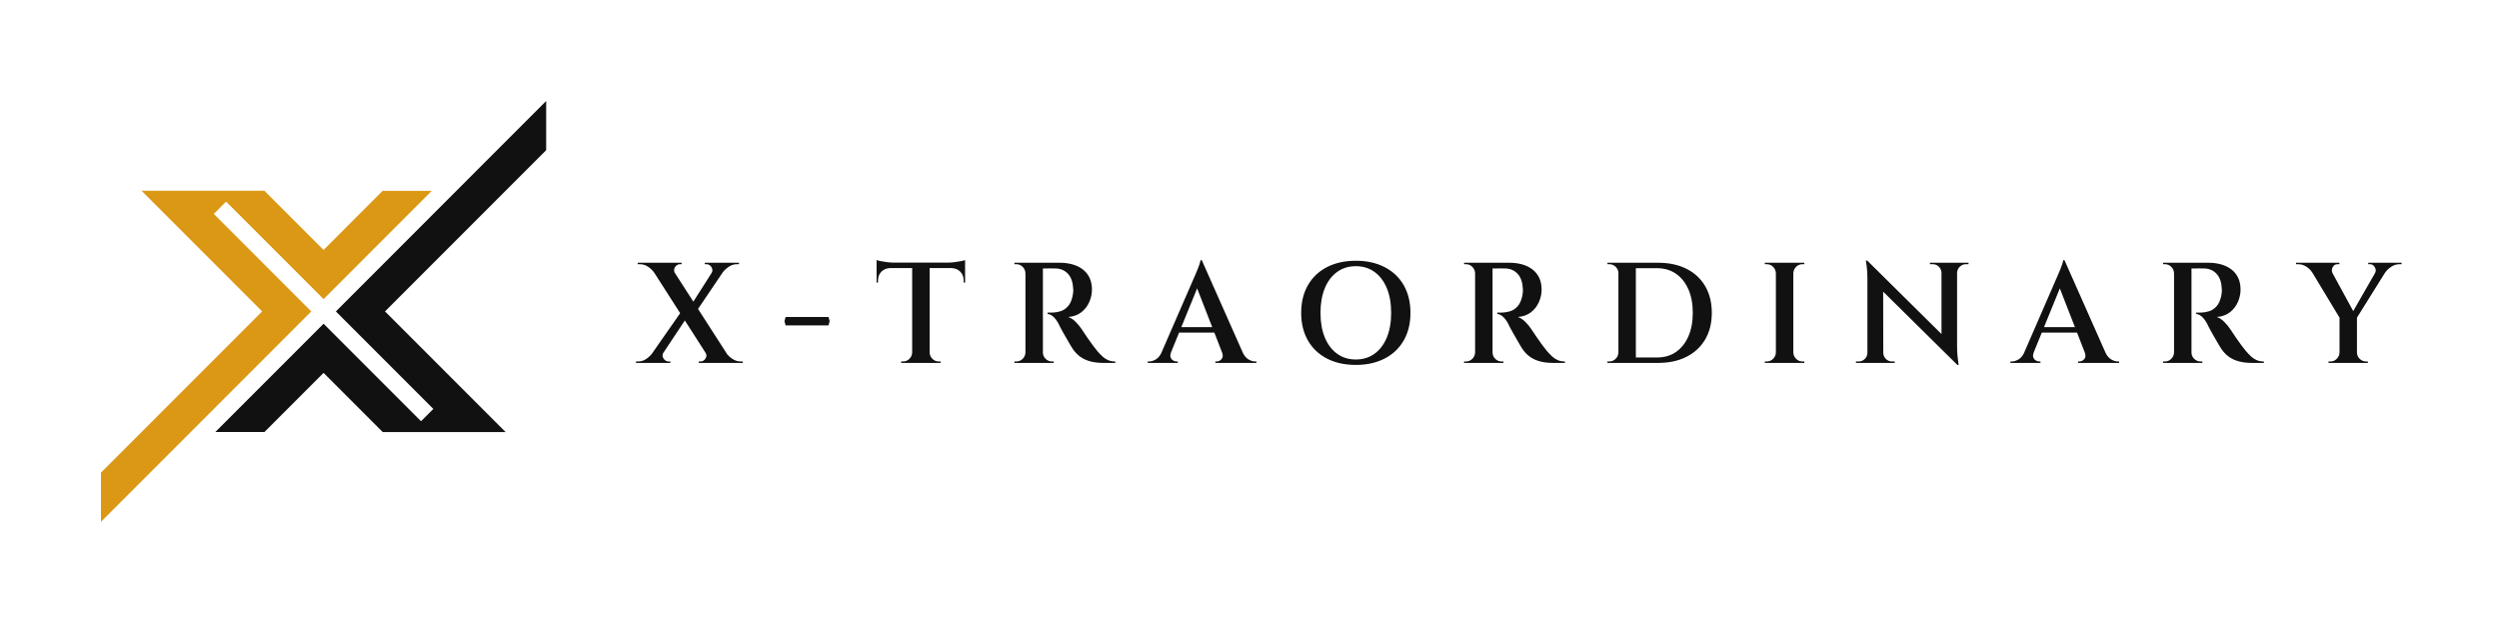
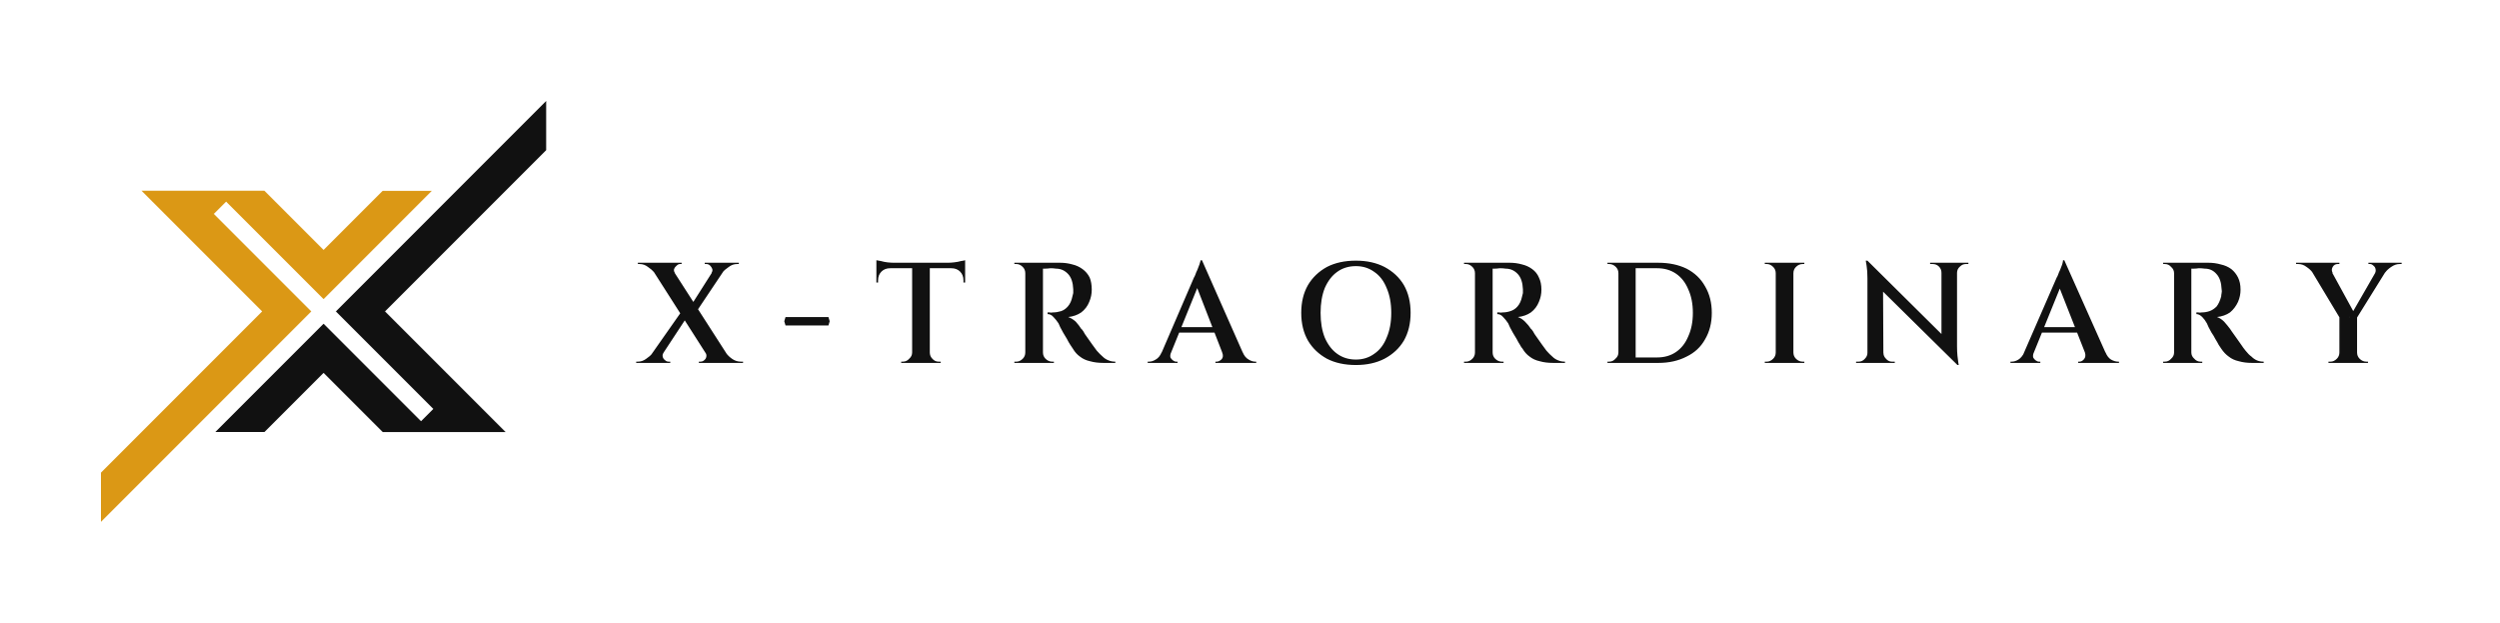
<svg xmlns="http://www.w3.org/2000/svg" viewBox="0 0 594.08 148.00" width="594.08" height="148.00">
  <g transform="translate(24.00,24.00) scale(0.6356) translate(-16.74,-21.33)">
    <path d="M63.55 58.95L58.95 63.55L95.4 100L16.74 178.67L16.74 160.28L77.02 100L31.91 54.89L77.87 54.89L100 77.02L122.1 54.92L140.48 54.92L100 95.4Z" fill="#DB9815" />
    <path d="M136.45 141.05L141.05 136.45L104.6 100L183.26 21.33L183.26 39.72L122.98 100L168.09 145.11L122.13 145.11L100 122.98L77.9 145.08L59.52 145.08L100 104.6Z" fill="#111111" />
  </g>
-   <path transform="translate(151.84,86.24)" d="M7.038 -23.8 22.338 -0.034H17.408L2.176 -23.8ZM5.882 -2.448Q5.576 -1.972 5.712 -1.479Q5.848 -0.986 6.239 -0.663Q6.63 -0.34 7.072 -0.34Q7.072 -0.34 7.293 -0.34Q7.514 -0.34 7.514 -0.34V0.0H-0.646V-0.34H-0.17Q0.918 -0.34 1.802 -0.952Q2.686 -1.564 3.264 -2.346ZM10.268 -12.41 11.628 -11.084 4.284 -0.034H1.632ZM15.878 -2.448 20.842 -2.312Q21.386 -1.53 22.304 -0.935Q23.222 -0.34 24.276 -0.34H24.752V0.0H14.28V-0.34Q14.28 -0.34 14.484 -0.34Q14.688 -0.34 14.688 -0.34Q15.402 -0.34 15.861 -1.02Q16.32 -1.7 15.878 -2.448ZM10.2 -23.8V-23.46Q10.2 -23.46 9.996 -23.46Q9.792 -23.46 9.792 -23.46Q9.35 -23.46 8.959 -23.137Q8.568 -22.814 8.449 -22.321Q8.33 -21.828 8.602 -21.352L3.672 -21.454Q3.128 -22.236 2.227 -22.848Q1.326 -23.46 0.238 -23.46H-0.238V-23.8ZM21.522 -23.8 13.362 -11.73 12.07 -13.124 18.87 -23.8ZM23.834 -23.8V-23.46H23.358Q22.304 -23.46 21.403 -22.848Q20.502 -22.236 19.924 -21.454L17.306 -21.352Q17.612 -21.828 17.476 -22.321Q17.34 -22.814 16.966 -23.137Q16.592 -23.46 16.116 -23.46Q16.116 -23.46 15.912 -23.46Q15.708 -23.46 15.708 -23.46V-23.8ZM34.918 -10.914H45.118L45.39 -9.928L45.118 -8.908H34.918L34.646 -9.928ZM69.156 -23.698V0.0H65.008V-23.698ZM77.588 -23.834V-22.542H56.542V-23.834ZM77.588 -22.644V-19.074L77.248 -19.108V-19.55Q77.248 -20.876 76.432 -21.692Q75.616 -22.508 74.29 -22.542V-22.644ZM77.588 -24.446V-23.46L73.44 -23.834Q74.188 -23.834 75.021 -23.936Q75.854 -24.038 76.568 -24.174Q77.282 -24.31 77.588 -24.446ZM65.11 -2.482V0.0H62.39V-0.34Q62.39 -0.34 62.611 -0.34Q62.832 -0.34 62.832 -0.34Q63.716 -0.34 64.345 -0.969Q64.974 -1.598 65.008 -2.482ZM69.054 -2.482H69.156Q69.19 -1.598 69.819 -0.969Q70.448 -0.34 71.332 -0.34Q71.332 -0.34 71.553 -0.34Q71.774 -0.34 71.774 -0.34V0.0H69.054ZM59.84 -22.644V-22.542Q58.514 -22.508 57.698 -21.692Q56.882 -20.876 56.882 -19.55V-19.108L56.542 -19.074V-22.644ZM56.542 -24.446Q56.882 -24.31 57.579 -24.174Q58.276 -24.038 59.126 -23.936Q59.976 -23.834 60.69 -23.834L56.542 -23.46ZM95.642 -23.8H100.164Q101.694 -23.8 103.071 -23.426Q104.448 -23.052 105.502 -22.27Q106.556 -21.488 107.151 -20.281Q107.746 -19.074 107.746 -17.408Q107.746 -15.912 107.1 -14.45Q106.454 -12.988 105.196 -12.019Q103.938 -11.05 102.102 -10.914Q103.02 -10.608 103.853 -9.775Q104.686 -8.942 105.23 -8.126Q105.264 -8.092 105.655 -7.497Q106.046 -6.902 106.624 -6.052Q107.202 -5.202 107.831 -4.352Q108.46 -3.502 108.936 -2.924Q109.684 -2.04 110.313 -1.479Q110.942 -0.918 111.656 -0.629Q112.37 -0.34 113.288 -0.34V0.0H110.466Q108.698 0.0 107.321 -0.374Q105.944 -0.748 104.924 -1.496Q103.904 -2.244 103.156 -3.366Q102.952 -3.672 102.578 -4.301Q102.204 -4.93 101.762 -5.712Q101.32 -6.494 100.895 -7.225Q100.47 -7.956 100.181 -8.534Q99.892 -9.112 99.79 -9.35Q99.246 -10.336 98.6 -10.948Q97.954 -11.56 97.206 -11.628V-11.968Q97.274 -11.968 97.648 -11.951Q98.022 -11.934 98.498 -11.968Q99.416 -12.002 100.351 -12.308Q101.286 -12.614 102.034 -13.447Q102.782 -14.28 103.122 -15.776Q103.19 -16.082 103.258 -16.558Q103.326 -17.034 103.292 -17.544Q103.19 -19.924 102.068 -21.148Q100.946 -22.372 99.212 -22.44Q98.566 -22.474 97.852 -22.457Q97.138 -22.44 96.611 -22.44Q96.084 -22.44 95.982 -22.44Q95.982 -22.474 95.897 -22.814Q95.812 -23.154 95.727 -23.477Q95.642 -23.8 95.642 -23.8ZM96.084 -23.8V0.0H91.936V-23.8ZM92.038 -2.482V0.0H89.318V-0.34Q89.352 -0.34 89.539 -0.34Q89.726 -0.34 89.76 -0.34Q90.644 -0.34 91.273 -0.969Q91.902 -1.598 91.936 -2.482ZM92.038 -21.318H91.936Q91.902 -22.202 91.273 -22.831Q90.644 -23.46 89.76 -23.46Q89.726 -23.46 89.539 -23.46Q89.352 -23.46 89.318 -23.46V-23.8H92.038ZM95.982 -2.482H96.084Q96.084 -1.598 96.73 -0.969Q97.376 -0.34 98.26 -0.34Q98.294 -0.34 98.481 -0.34Q98.668 -0.34 98.668 -0.34V0.0H95.982ZM133.858 -24.412 144.602 -0.204H139.57L132.26 -18.972ZM126.548 -2.482Q126.276 -1.802 126.446 -1.326Q126.616 -0.85 127.024 -0.595Q127.432 -0.34 127.84 -0.34H128.146V0.0H121.006V-0.34Q121.006 -0.34 121.159 -0.34Q121.312 -0.34 121.312 -0.34Q122.094 -0.34 122.927 -0.833Q123.76 -1.326 124.304 -2.482ZM133.858 -24.412 134.028 -20.842 125.562 -0.102H123.25L132.022 -20.264Q132.09 -20.4 132.311 -20.927Q132.532 -21.454 132.821 -22.134Q133.11 -22.814 133.314 -23.443Q133.518 -24.072 133.552 -24.412ZM137.836 -8.5V-7.208H127.602V-8.5ZM138.686 -2.482H143.582Q144.126 -1.326 144.959 -0.833Q145.792 -0.34 146.574 -0.34Q146.574 -0.34 146.71 -0.34Q146.846 -0.34 146.846 -0.34V0.0H137.088V-0.34H137.394Q138.04 -0.34 138.55 -0.901Q139.06 -1.462 138.686 -2.482ZM170.476 -24.276Q174.386 -24.276 177.327 -22.763Q180.268 -21.25 181.866 -18.462Q183.464 -15.674 183.464 -11.9Q183.464 -8.126 181.866 -5.338Q180.268 -2.55 177.327 -1.037Q174.386 0.476 170.476 0.476Q166.532 0.476 163.608 -1.037Q160.684 -2.55 159.086 -5.338Q157.488 -8.126 157.488 -11.9Q157.488 -15.674 159.086 -18.462Q160.684 -21.25 163.608 -22.763Q166.532 -24.276 170.476 -24.276ZM170.476 -0.816Q173.026 -0.816 174.913 -2.176Q176.8 -3.536 177.837 -6.018Q178.874 -8.5 178.874 -11.9Q178.874 -15.3 177.837 -17.782Q176.8 -20.264 174.913 -21.624Q173.026 -22.984 170.476 -22.984Q167.926 -22.984 166.039 -21.624Q164.152 -20.264 163.115 -17.782Q162.078 -15.3 162.078 -11.9Q162.078 -8.5 163.115 -6.018Q164.152 -3.536 166.039 -2.176Q167.926 -0.816 170.476 -0.816ZM202.538 -23.8H207.06Q208.59 -23.8 209.967 -23.426Q211.344 -23.052 212.398 -22.27Q213.452 -21.488 214.047 -20.281Q214.642 -19.074 214.642 -17.408Q214.642 -15.912 213.996 -14.45Q213.35 -12.988 212.092 -12.019Q210.834 -11.05 208.998 -10.914Q209.916 -10.608 210.749 -9.775Q211.582 -8.942 212.126 -8.126Q212.16 -8.092 212.551 -7.497Q212.942 -6.902 213.52 -6.052Q214.098 -5.202 214.727 -4.352Q215.356 -3.502 215.832 -2.924Q216.58 -2.04 217.209 -1.479Q217.838 -0.918 218.552 -0.629Q219.266 -0.34 220.184 -0.34V0.0H217.362Q215.594 0.0 214.217 -0.374Q212.84 -0.748 211.82 -1.496Q210.8 -2.244 210.052 -3.366Q209.848 -3.672 209.474 -4.301Q209.1 -4.93 208.658 -5.712Q208.216 -6.494 207.791 -7.225Q207.366 -7.956 207.077 -8.534Q206.788 -9.112 206.686 -9.35Q206.142 -10.336 205.496 -10.948Q204.85 -11.56 204.102 -11.628V-11.968Q204.17 -11.968 204.544 -11.951Q204.918 -11.934 205.394 -11.968Q206.312 -12.002 207.247 -12.308Q208.182 -12.614 208.93 -13.447Q209.678 -14.28 210.018 -15.776Q210.086 -16.082 210.154 -16.558Q210.222 -17.034 210.188 -17.544Q210.086 -19.924 208.964 -21.148Q207.842 -22.372 206.108 -22.44Q205.462 -22.474 204.748 -22.457Q204.034 -22.44 203.507 -22.44Q202.98 -22.44 202.878 -22.44Q202.878 -22.474 202.793 -22.814Q202.708 -23.154 202.623 -23.477Q202.538 -23.8 202.538 -23.8ZM202.98 -23.8V0.0H198.832V-23.8ZM198.934 -2.482V0.0H196.214V-0.34Q196.248 -0.34 196.435 -0.34Q196.622 -0.34 196.656 -0.34Q197.54 -0.34 198.169 -0.969Q198.798 -1.598 198.832 -2.482ZM198.934 -21.318H198.832Q198.798 -22.202 198.169 -22.831Q197.54 -23.46 196.656 -23.46Q196.622 -23.46 196.435 -23.46Q196.248 -23.46 196.214 -23.46V-23.8H198.934ZM202.878 -2.482H202.98Q202.98 -1.598 203.626 -0.969Q204.272 -0.34 205.156 -0.34Q205.19 -0.34 205.377 -0.34Q205.564 -0.34 205.564 -0.34V0.0H202.878ZM242.352 -23.8Q246.228 -23.8 249.101 -22.355Q251.974 -20.91 253.538 -18.224Q255.102 -15.538 255.102 -11.9Q255.102 -8.262 253.538 -5.593Q251.974 -2.924 249.101 -1.462Q246.228 0.0 242.352 0.0H234.532L234.498 -1.292Q235.144 -1.292 236.113 -1.292Q237.082 -1.292 238.119 -1.292Q239.156 -1.292 240.057 -1.292Q240.958 -1.292 241.519 -1.292Q242.08 -1.292 242.08 -1.292Q244.698 -1.292 246.585 -2.601Q248.472 -3.91 249.526 -6.29Q250.58 -8.67 250.58 -11.9Q250.58 -15.13 249.526 -17.51Q248.472 -19.89 246.568 -21.199Q244.664 -22.508 242.08 -22.508Q242.08 -22.508 241.485 -22.508Q240.89 -22.508 239.955 -22.508Q239.02 -22.508 237.932 -22.508Q236.844 -22.508 235.841 -22.508Q234.838 -22.508 234.158 -22.508V-23.8ZM237.048 -23.8V0.0H232.9V-23.8ZM233.002 -2.482V0.0H230.282V-0.34Q230.282 -0.34 230.503 -0.34Q230.724 -0.34 230.724 -0.34Q231.608 -0.34 232.237 -0.969Q232.866 -1.598 232.9 -2.482ZM233.002 -21.318H232.9Q232.9 -22.202 232.254 -22.831Q231.608 -23.46 230.724 -23.46Q230.724 -23.46 230.52 -23.46Q230.316 -23.46 230.316 -23.46L230.282 -23.8H233.002ZM274.482 -23.8V0.0H270.334V-23.8ZM270.436 -2.482V0.0H267.716V-0.34Q267.716 -0.34 267.937 -0.34Q268.158 -0.34 268.158 -0.34Q269.042 -0.34 269.671 -0.969Q270.3 -1.598 270.334 -2.482ZM270.436 -21.318H270.334Q270.3 -22.202 269.671 -22.831Q269.042 -23.46 268.158 -23.46Q268.158 -23.46 267.937 -23.46Q267.716 -23.46 267.716 -23.46V-23.8H270.436ZM274.38 -2.482H274.482Q274.516 -1.598 275.145 -0.969Q275.774 -0.34 276.658 -0.34Q276.658 -0.34 276.862 -0.34Q277.066 -0.34 277.1 -0.34V0.0H274.38ZM274.38 -21.318V-23.8H277.1V-23.46Q277.066 -23.46 276.862 -23.46Q276.658 -23.46 276.658 -23.46Q275.774 -23.46 275.145 -22.831Q274.516 -22.202 274.482 -21.318ZM292.06 -24.31 313.106 -3.502 313.48 0.476 292.434 -20.298ZM292.196 -2.414V0.0H289.374V-0.34Q289.374 -0.34 289.68 -0.34Q289.986 -0.34 290.02 -0.34Q290.87 -0.34 291.482 -0.952Q292.094 -1.564 292.094 -2.414ZM295.868 -2.414Q295.868 -1.564 296.48 -0.952Q297.092 -0.34 297.942 -0.34Q297.976 -0.34 298.282 -0.34Q298.588 -0.34 298.588 -0.34V0.0H295.766V-2.414ZM292.06 -24.31 295.834 -20.196 295.868 0.0H292.094V-20.06Q292.094 -21.896 291.907 -23.103Q291.72 -24.31 291.72 -24.31ZM313.412 -23.8V-3.876Q313.412 -2.652 313.514 -1.666Q313.616 -0.68 313.701 -0.102Q313.786 0.476 313.786 0.476H313.48L309.706 -3.774V-23.8ZM316.132 -23.8V-23.46Q316.132 -23.46 315.826 -23.46Q315.52 -23.46 315.52 -23.46Q314.67 -23.46 314.058 -22.865Q313.446 -22.27 313.412 -21.386H313.31V-23.8ZM306.952 -23.8H309.774V-21.386H309.706Q309.672 -22.27 309.077 -22.865Q308.482 -23.46 307.598 -23.46Q307.598 -23.46 307.292 -23.46Q306.986 -23.46 306.952 -23.46ZM338.946 -24.412 349.69 -0.204H344.658L337.348 -18.972ZM331.636 -2.482Q331.364 -1.802 331.534 -1.326Q331.704 -0.85 332.112 -0.595Q332.52 -0.34 332.928 -0.34H333.234V0.0H326.094V-0.34Q326.094 -0.34 326.247 -0.34Q326.4 -0.34 326.4 -0.34Q327.182 -0.34 328.015 -0.833Q328.848 -1.326 329.392 -2.482ZM338.946 -24.412 339.116 -20.842 330.65 -0.102H328.338L337.11 -20.264Q337.178 -20.4 337.399 -20.927Q337.62 -21.454 337.909 -22.134Q338.198 -22.814 338.402 -23.443Q338.606 -24.072 338.64 -24.412ZM342.924 -8.5V-7.208H332.69V-8.5ZM343.774 -2.482H348.67Q349.214 -1.326 350.047 -0.833Q350.88 -0.34 351.662 -0.34Q351.662 -0.34 351.798 -0.34Q351.934 -0.34 351.934 -0.34V0.0H342.176V-0.34H342.482Q343.128 -0.34 343.638 -0.901Q344.148 -1.462 343.774 -2.482ZM368.696 -23.8H373.218Q374.748 -23.8 376.125 -23.426Q377.502 -23.052 378.556 -22.27Q379.61 -21.488 380.205 -20.281Q380.8 -19.074 380.8 -17.408Q380.8 -15.912 380.154 -14.45Q379.508 -12.988 378.25 -12.019Q376.992 -11.05 375.156 -10.914Q376.074 -10.608 376.907 -9.775Q377.74 -8.942 378.284 -8.126Q378.318 -8.092 378.709 -7.497Q379.1 -6.902 379.678 -6.052Q380.256 -5.202 380.885 -4.352Q381.514 -3.502 381.99 -2.924Q382.738 -2.04 383.367 -1.479Q383.996 -0.918 384.71 -0.629Q385.424 -0.34 386.342 -0.34V0.0H383.52Q381.752 0.0 380.375 -0.374Q378.998 -0.748 377.978 -1.496Q376.958 -2.244 376.21 -3.366Q376.006 -3.672 375.632 -4.301Q375.258 -4.93 374.816 -5.712Q374.374 -6.494 373.949 -7.225Q373.524 -7.956 373.235 -8.534Q372.946 -9.112 372.844 -9.35Q372.3 -10.336 371.654 -10.948Q371.008 -11.56 370.26 -11.628V-11.968Q370.328 -11.968 370.702 -11.951Q371.076 -11.934 371.552 -11.968Q372.47 -12.002 373.405 -12.308Q374.34 -12.614 375.088 -13.447Q375.836 -14.28 376.176 -15.776Q376.244 -16.082 376.312 -16.558Q376.38 -17.034 376.346 -17.544Q376.244 -19.924 375.122 -21.148Q374 -22.372 372.266 -22.44Q371.62 -22.474 370.906 -22.457Q370.192 -22.44 369.665 -22.44Q369.138 -22.44 369.036 -22.44Q369.036 -22.474 368.951 -22.814Q368.866 -23.154 368.781 -23.477Q368.696 -23.8 368.696 -23.8ZM369.138 -23.8V0.0H364.99V-23.8ZM365.092 -2.482V0.0H362.372V-0.34Q362.406 -0.34 362.593 -0.34Q362.78 -0.34 362.814 -0.34Q363.698 -0.34 364.327 -0.969Q364.956 -1.598 364.99 -2.482ZM365.092 -21.318H364.99Q364.956 -22.202 364.327 -22.831Q363.698 -23.46 362.814 -23.46Q362.78 -23.46 362.593 -23.46Q362.406 -23.46 362.372 -23.46V-23.8H365.092ZM369.036 -2.482H369.138Q369.138 -1.598 369.784 -0.969Q370.43 -0.34 371.314 -0.34Q371.348 -0.34 371.535 -0.34Q371.722 -0.34 371.722 -0.34V0.0H369.036ZM401.336 -23.766 408.204 -11.186 404.498 -10.472 396.474 -23.766ZM408.476 -10.948V0.0H404.328V-10.948ZM414.154 -23.766H416.602L408.17 -10.268L406.606 -10.608ZM412.76 -21.352Q413.032 -21.828 412.896 -22.321Q412.76 -22.814 412.403 -23.137Q412.046 -23.46 411.57 -23.46Q411.57 -23.46 411.366 -23.46Q411.162 -23.46 411.162 -23.46V-23.8H419.084V-23.46H418.608Q417.554 -23.46 416.619 -22.848Q415.684 -22.236 415.174 -21.454ZM402.662 -21.352 397.868 -21.454Q397.392 -22.236 396.474 -22.848Q395.556 -23.46 394.468 -23.46H393.992V-23.8H404.294V-23.46Q404.294 -23.46 404.073 -23.46Q403.852 -23.46 403.852 -23.46Q403.104 -23.46 402.713 -22.763Q402.322 -22.066 402.662 -21.352ZM404.43 -2.482V0.0H401.71V-0.34Q401.71 -0.34 401.914 -0.34Q402.118 -0.34 402.152 -0.34Q403.036 -0.34 403.665 -0.969Q404.294 -1.598 404.328 -2.482ZM408.374 -2.482H408.476Q408.476 -1.598 409.122 -0.969Q409.768 -0.34 410.652 -0.34Q410.652 -0.34 410.856 -0.34Q411.06 -0.34 411.06 -0.34V0.0H408.374Z" fill="#111111" />
+   <path transform="translate(151.84,86.24)" d="M7 -23.8 22.3 -0H17.4L2.2 -23.8ZM5.9 -2.4Q5.6 -2 5.7 -1.5Q5.8 -1 6.2 -0.7Q6.6 -0.3 7.1 -0.3Q7.1 -0.3 7.3 -0.3Q7.5 -0.3 7.5 -0.3V0H-0.6V-0.3H-0.2Q0.9 -0.3 1.8 -1Q2.7 -1.6 3.3 -2.3ZM10.3 -12.4 11.6 -11.1 4.3 -0H1.6ZM15.9 -2.4 20.8 -2.3Q21.4 -1.5 22.3 -0.9Q23.2 -0.3 24.3 -0.3H24.8V0H14.3V-0.3Q14.3 -0.3 14.5 -0.3Q14.7 -0.3 14.7 -0.3Q15.4 -0.3 15.9 -1Q16.3 -1.7 15.9 -2.4ZM10.2 -23.8V-23.5Q10.2 -23.5 10 -23.5Q9.8 -23.5 9.8 -23.5Q9.4 -23.5 9 -23.1Q8.6 -22.8 8.4 -22.3Q8.3 -21.8 8.6 -21.4L3.7 -21.5Q3.1 -22.2 2.2 -22.8Q1.3 -23.5 0.2 -23.5H-0.2V-23.8ZM21.5 -23.8 13.4 -11.7 12.1 -13.1 18.9 -23.8ZM23.8 -23.8V-23.5H23.4Q22.3 -23.5 21.4 -22.8Q20.5 -22.2 19.9 -21.5L17.3 -21.4Q17.6 -21.8 17.5 -22.3Q17.3 -22.8 17 -23.1Q16.6 -23.5 16.1 -23.5Q16.1 -23.5 15.9 -23.5Q15.7 -23.5 15.7 -23.5V-23.8ZM34.9 -10.9H45.1L45.4 -9.9L45.1 -8.9H34.9L34.6 -9.9ZM69.2 -23.7V0H65V-23.7ZM77.6 -23.8V-22.5H56.5V-23.8ZM77.6 -22.6V-19.1L77.2 -19.1V-19.6Q77.2 -20.9 76.4 -21.7Q75.6 -22.5 74.3 -22.5V-22.6ZM77.6 -24.4V-23.5L73.4 -23.8Q74.2 -23.8 75 -23.9Q75.9 -24 76.6 -24.2Q77.3 -24.3 77.6 -24.4ZM65.1 -2.5V0H62.4V-0.3Q62.4 -0.3 62.6 -0.3Q62.8 -0.3 62.8 -0.3Q63.7 -0.3 64.3 -1Q65 -1.6 65 -2.5ZM69.1 -2.5H69.2Q69.2 -1.6 69.8 -1Q70.4 -0.3 71.3 -0.3Q71.3 -0.3 71.6 -0.3Q71.8 -0.3 71.8 -0.3V0H69.1ZM59.8 -22.6V-22.5Q58.5 -22.5 57.7 -21.7Q56.9 -20.9 56.9 -19.6V-19.1L56.5 -19.1V-22.6ZM56.5 -24.4Q56.9 -24.3 57.6 -24.2Q58.3 -24 59.1 -23.9Q60 -23.8 60.7 -23.8L56.5 -23.5ZM95.6 -23.8H100.2Q101.7 -23.8 103.1 -23.4Q104.4 -23.1 105.5 -22.3Q106.6 -21.5 107.2 -20.3Q107.7 -19.1 107.7 -17.4Q107.7 -15.9 107.1 -14.5Q106.5 -13 105.2 -12Q103.9 -11.1 102.1 -10.9Q103 -10.6 103.9 -9.8Q104.7 -8.9 105.2 -8.1Q105.3 -8.1 105.7 -7.5Q106 -6.9 106.6 -6.1Q107.2 -5.2 107.8 -4.4Q108.5 -3.5 108.9 -2.9Q109.7 -2 110.3 -1.5Q110.9 -0.9 111.7 -0.6Q112.4 -0.3 113.3 -0.3V0H110.5Q108.7 0 107.3 -0.4Q105.9 -0.7 104.9 -1.5Q103.9 -2.2 103.2 -3.4Q103 -3.7 102.6 -4.3Q102.2 -4.9 101.8 -5.7Q101.3 -6.5 100.9 -7.2Q100.5 -8 100.2 -8.5Q99.9 -9.1 99.8 -9.4Q99.2 -10.3 98.6 -10.9Q98 -11.6 97.2 -11.6V-12Q97.3 -12 97.6 -12Q98 -11.9 98.5 -12Q99.4 -12 100.4 -12.3Q101.3 -12.6 102 -13.4Q102.8 -14.3 103.1 -15.8Q103.2 -16.1 103.3 -16.6Q103.3 -17 103.3 -17.5Q103.2 -19.9 102.1 -21.1Q100.9 -22.4 99.2 -22.4Q98.6 -22.5 97.9 -22.5Q97.1 -22.4 96.6 -22.4Q96.1 -22.4 96 -22.4Q96 -22.5 95.9 -22.8Q95.8 -23.2 95.7 -23.5Q95.6 -23.8 95.6 -23.8ZM96.1 -23.8V0H91.9V-23.8ZM92 -2.5V0H89.3V-0.3Q89.4 -0.3 89.5 -0.3Q89.7 -0.3 89.8 -0.3Q90.6 -0.3 91.3 -1Q91.9 -1.6 91.9 -2.5ZM92 -21.3H91.9Q91.9 -22.2 91.3 -22.8Q90.6 -23.5 89.8 -23.5Q89.7 -23.5 89.5 -23.5Q89.4 -23.5 89.3 -23.5V-23.8H92ZM96 -2.5H96.1Q96.1 -1.6 96.7 -1Q97.4 -0.3 98.3 -0.3Q98.3 -0.3 98.5 -0.3Q98.7 -0.3 98.7 -0.3V0H96ZM133.9 -24.4 144.6 -0.2H139.6L132.3 -19ZM126.5 -2.5Q126.3 -1.8 126.4 -1.3Q126.6 -0.9 127 -0.6Q127.4 -0.3 127.8 -0.3H128.1V0H121V-0.3Q121 -0.3 121.2 -0.3Q121.3 -0.3 121.3 -0.3Q122.1 -0.3 122.9 -0.8Q123.8 -1.3 124.3 -2.5ZM133.9 -24.4 134 -20.8 125.6 -0.1H123.3L132 -20.3Q132.1 -20.4 132.3 -20.9Q132.5 -21.5 132.8 -22.1Q133.1 -22.8 133.3 -23.4Q133.5 -24.1 133.6 -24.4ZM137.8 -8.5V-7.2H127.6V-8.5ZM138.7 -2.5H143.6Q144.1 -1.3 145 -0.8Q145.8 -0.3 146.6 -0.3Q146.6 -0.3 146.7 -0.3Q146.8 -0.3 146.8 -0.3V0H137.1V-0.3H137.4Q138 -0.3 138.6 -0.9Q139.1 -1.5 138.7 -2.5ZM170.5 -24.3Q174.4 -24.3 177.3 -22.8Q180.3 -21.2 181.9 -18.5Q183.5 -15.7 183.5 -11.9Q183.5 -8.1 181.9 -5.3Q180.3 -2.6 177.3 -1Q174.4 0.5 170.5 0.5Q166.5 0.5 163.6 -1Q160.7 -2.6 159.1 -5.3Q157.5 -8.1 157.5 -11.9Q157.5 -15.7 159.1 -18.5Q160.7 -21.2 163.6 -22.8Q166.5 -24.3 170.5 -24.3ZM170.5 -0.8Q173 -0.8 174.9 -2.2Q176.8 -3.5 177.8 -6Q178.9 -8.5 178.9 -11.9Q178.9 -15.3 177.8 -17.8Q176.8 -20.3 174.9 -21.6Q173 -23 170.5 -23Q167.9 -23 166 -21.6Q164.2 -20.3 163.1 -17.8Q162.1 -15.3 162.1 -11.9Q162.1 -8.5 163.1 -6Q164.2 -3.5 166 -2.2Q167.9 -0.8 170.5 -0.8ZM202.5 -23.8H207.1Q208.6 -23.8 210 -23.4Q211.3 -23.1 212.4 -22.3Q213.5 -21.5 214 -20.3Q214.6 -19.1 214.6 -17.4Q214.6 -15.9 214 -14.5Q213.4 -13 212.1 -12Q210.8 -11.1 209 -10.9Q209.9 -10.6 210.7 -9.8Q211.6 -8.9 212.1 -8.1Q212.2 -8.1 212.6 -7.5Q212.9 -6.9 213.5 -6.1Q214.1 -5.2 214.7 -4.4Q215.4 -3.5 215.8 -2.9Q216.6 -2 217.2 -1.5Q217.8 -0.9 218.6 -0.6Q219.3 -0.3 220.2 -0.3V0H217.4Q215.6 0 214.2 -0.4Q212.8 -0.7 211.8 -1.5Q210.8 -2.2 210.1 -3.4Q209.8 -3.7 209.5 -4.3Q209.1 -4.9 208.7 -5.7Q208.2 -6.5 207.8 -7.2Q207.4 -8 207.1 -8.5Q206.8 -9.1 206.7 -9.4Q206.1 -10.3 205.5 -10.9Q204.9 -11.6 204.1 -11.6V-12Q204.2 -12 204.5 -12Q204.9 -11.9 205.4 -12Q206.3 -12 207.2 -12.3Q208.2 -12.6 208.9 -13.4Q209.7 -14.3 210 -15.8Q210.1 -16.1 210.2 -16.6Q210.2 -17 210.2 -17.5Q210.1 -19.9 209 -21.1Q207.8 -22.4 206.1 -22.4Q205.5 -22.5 204.7 -22.5Q204 -22.4 203.5 -22.4Q203 -22.4 202.9 -22.4Q202.9 -22.5 202.8 -22.8Q202.7 -23.2 202.6 -23.5Q202.5 -23.8 202.5 -23.8ZM203 -23.8V0H198.8V-23.8ZM198.9 -2.5V0H196.2V-0.3Q196.2 -0.3 196.4 -0.3Q196.6 -0.3 196.7 -0.3Q197.5 -0.3 198.2 -1Q198.8 -1.6 198.8 -2.5ZM198.9 -21.3H198.8Q198.8 -22.2 198.2 -22.8Q197.5 -23.5 196.7 -23.5Q196.6 -23.5 196.4 -23.5Q196.2 -23.5 196.2 -23.5V-23.8H198.9ZM202.9 -2.5H203Q203 -1.6 203.6 -1Q204.3 -0.3 205.2 -0.3Q205.2 -0.3 205.4 -0.3Q205.6 -0.3 205.6 -0.3V0H202.9ZM242.4 -23.8Q246.2 -23.8 249.1 -22.4Q252 -20.9 253.5 -18.2Q255.1 -15.5 255.1 -11.9Q255.1 -8.3 253.5 -5.6Q252 -2.9 249.1 -1.5Q246.2 0 242.4 0H234.5L234.5 -1.3Q235.1 -1.3 236.1 -1.3Q237.1 -1.3 238.1 -1.3Q239.2 -1.3 240.1 -1.3Q241 -1.3 241.5 -1.3Q242.1 -1.3 242.1 -1.3Q244.7 -1.3 246.6 -2.6Q248.5 -3.9 249.5 -6.3Q250.6 -8.7 250.6 -11.9Q250.6 -15.1 249.5 -17.5Q248.5 -19.9 246.6 -21.2Q244.7 -22.5 242.1 -22.5Q242.1 -22.5 241.5 -22.5Q240.9 -22.5 240 -22.5Q239 -22.5 237.9 -22.5Q236.8 -22.5 235.8 -22.5Q234.8 -22.5 234.2 -22.5V-23.8ZM237 -23.8V0H232.9V-23.8ZM233 -2.5V0H230.3V-0.3Q230.3 -0.3 230.5 -0.3Q230.7 -0.3 230.7 -0.3Q231.6 -0.3 232.2 -1Q232.9 -1.6 232.9 -2.5ZM233 -21.3H232.9Q232.9 -22.2 232.3 -22.8Q231.6 -23.5 230.7 -23.5Q230.7 -23.5 230.5 -23.5Q230.3 -23.5 230.3 -23.5L230.3 -23.8H233ZM274.5 -23.8V0H270.3V-23.8ZM270.4 -2.5V0H267.7V-0.3Q267.7 -0.3 267.9 -0.3Q268.2 -0.3 268.2 -0.3Q269 -0.3 269.7 -1Q270.3 -1.6 270.3 -2.5ZM270.4 -21.3H270.3Q270.3 -22.2 269.7 -22.8Q269 -23.5 268.2 -23.5Q268.2 -23.5 267.9 -23.5Q267.7 -23.5 267.7 -23.5V-23.8H270.4ZM274.4 -2.5H274.5Q274.5 -1.6 275.1 -1Q275.8 -0.3 276.7 -0.3Q276.7 -0.3 276.9 -0.3Q277.1 -0.3 277.1 -0.3V0H274.4ZM274.4 -21.3V-23.8H277.1V-23.5Q277.1 -23.5 276.9 -23.5Q276.7 -23.5 276.7 -23.5Q275.8 -23.5 275.1 -22.8Q274.5 -22.2 274.5 -21.3ZM292.1 -24.3 313.1 -3.5 313.5 0.5 292.4 -20.3ZM292.2 -2.4V0H289.4V-0.3Q289.4 -0.3 289.7 -0.3Q290 -0.3 290 -0.3Q290.9 -0.3 291.5 -1Q292.1 -1.6 292.1 -2.4ZM295.9 -2.4Q295.9 -1.6 296.5 -1Q297.1 -0.3 297.9 -0.3Q298 -0.3 298.3 -0.3Q298.6 -0.3 298.6 -0.3V0H295.8V-2.4ZM292.1 -24.3 295.8 -20.2 295.9 0H292.1V-20.1Q292.1 -21.9 291.9 -23.1Q291.7 -24.3 291.7 -24.3ZM313.4 -23.8V-3.9Q313.4 -2.7 313.5 -1.7Q313.6 -0.7 313.7 -0.1Q313.8 0.5 313.8 0.5H313.5L309.7 -3.8V-23.8ZM316.1 -23.8V-23.5Q316.1 -23.5 315.8 -23.5Q315.5 -23.5 315.5 -23.5Q314.7 -23.5 314.1 -22.9Q313.4 -22.3 313.4 -21.4H313.3V-23.8ZM307 -23.8H309.8V-21.4H309.7Q309.7 -22.3 309.1 -22.9Q308.5 -23.5 307.6 -23.5Q307.6 -23.5 307.3 -23.5Q307 -23.5 307 -23.5ZM338.9 -24.4 349.7 -0.2H344.7L337.3 -19ZM331.6 -2.5Q331.4 -1.8 331.5 -1.3Q331.7 -0.9 332.1 -0.6Q332.5 -0.3 332.9 -0.3H333.2V0H326.1V-0.3Q326.1 -0.3 326.2 -0.3Q326.4 -0.3 326.4 -0.3Q327.2 -0.3 328 -0.8Q328.8 -1.3 329.4 -2.5ZM338.9 -24.4 339.1 -20.8 330.7 -0.1H328.3L337.1 -20.3Q337.2 -20.4 337.4 -20.9Q337.6 -21.5 337.9 -22.1Q338.2 -22.8 338.4 -23.4Q338.6 -24.1 338.6 -24.4ZM342.9 -8.5V-7.2H332.7V-8.5ZM343.8 -2.5H348.7Q349.2 -1.3 350 -0.8Q350.9 -0.3 351.7 -0.3Q351.7 -0.3 351.8 -0.3Q351.9 -0.3 351.9 -0.3V0H342.2V-0.3H342.5Q343.1 -0.3 343.6 -0.9Q344.1 -1.5 343.8 -2.5ZM368.7 -23.8H373.2Q374.7 -23.8 376.1 -23.4Q377.5 -23.1 378.6 -22.3Q379.6 -21.5 380.2 -20.3Q380.8 -19.1 380.8 -17.4Q380.8 -15.9 380.2 -14.5Q379.5 -13 378.3 -12Q377 -11.1 375.2 -10.9Q376.1 -10.6 376.9 -9.8Q377.7 -8.9 378.3 -8.1Q378.3 -8.1 378.7 -7.5Q379.1 -6.9 379.7 -6.1Q380.3 -5.2 380.9 -4.4Q381.5 -3.5 382 -2.9Q382.7 -2 383.4 -1.5Q384 -0.9 384.7 -0.6Q385.4 -0.3 386.3 -0.3V0H383.5Q381.8 0 380.4 -0.4Q379 -0.7 378 -1.5Q377 -2.2 376.2 -3.4Q376 -3.7 375.6 -4.3Q375.3 -4.9 374.8 -5.7Q374.4 -6.5 373.9 -7.2Q373.5 -8 373.2 -8.5Q372.9 -9.1 372.8 -9.4Q372.3 -10.3 371.7 -10.9Q371 -11.6 370.3 -11.6V-12Q370.3 -12 370.7 -12Q371.1 -11.9 371.6 -12Q372.5 -12 373.4 -12.3Q374.3 -12.6 375.1 -13.4Q375.8 -14.3 376.2 -15.8Q376.2 -16.1 376.3 -16.6Q376.4 -17 376.3 -17.5Q376.2 -19.9 375.1 -21.1Q374 -22.4 372.3 -22.4Q371.6 -22.5 370.9 -22.5Q370.2 -22.4 369.7 -22.4Q369.1 -22.4 369 -22.4Q369 -22.5 369 -22.8Q368.9 -23.2 368.8 -23.5Q368.7 -23.8 368.7 -23.8ZM369.1 -23.8V0H365V-23.8ZM365.1 -2.5V0H362.4V-0.3Q362.4 -0.3 362.6 -0.3Q362.8 -0.3 362.8 -0.3Q363.7 -0.3 364.3 -1Q365 -1.6 365 -2.5ZM365.1 -21.3H365Q365 -22.2 364.3 -22.8Q363.7 -23.5 362.8 -23.5Q362.8 -23.5 362.6 -23.5Q362.4 -23.5 362.4 -23.5V-23.8H365.1ZM369 -2.5H369.1Q369.1 -1.6 369.8 -1Q370.4 -0.3 371.3 -0.3Q371.3 -0.3 371.5 -0.3Q371.7 -0.3 371.7 -0.3V0H369ZM401.3 -23.8 408.2 -11.2 404.5 -10.5 396.5 -23.8ZM408.5 -10.9V0H404.3V-10.9ZM414.2 -23.8H416.6L408.2 -10.3L406.6 -10.6ZM412.8 -21.4Q413 -21.8 412.9 -22.3Q412.8 -22.8 412.4 -23.1Q412 -23.5 411.6 -23.5Q411.6 -23.5 411.4 -23.5Q411.2 -23.5 411.2 -23.5V-23.8H419.1V-23.5H418.6Q417.6 -23.5 416.6 -22.8Q415.7 -22.2 415.2 -21.5ZM402.7 -21.4 397.9 -21.5Q397.4 -22.2 396.5 -22.8Q395.6 -23.5 394.5 -23.5H394V-23.8H404.3V-23.5Q404.3 -23.5 404.1 -23.5Q403.9 -23.5 403.9 -23.5Q403.1 -23.5 402.7 -22.8Q402.3 -22.1 402.7 -21.4ZM404.4 -2.5V0H401.7V-0.3Q401.7 -0.3 401.9 -0.3Q402.1 -0.3 402.2 -0.3Q403 -0.3 403.7 -1Q404.3 -1.6 404.3 -2.5ZM408.4 -2.5H408.5Q408.5 -1.6 409.1 -1Q409.8 -0.3 410.7 -0.3Q410.7 -0.3 410.9 -0.3Q411.1 -0.3 411.1 -0.3V0H408.4Z" fill="#111111" />
</svg>
